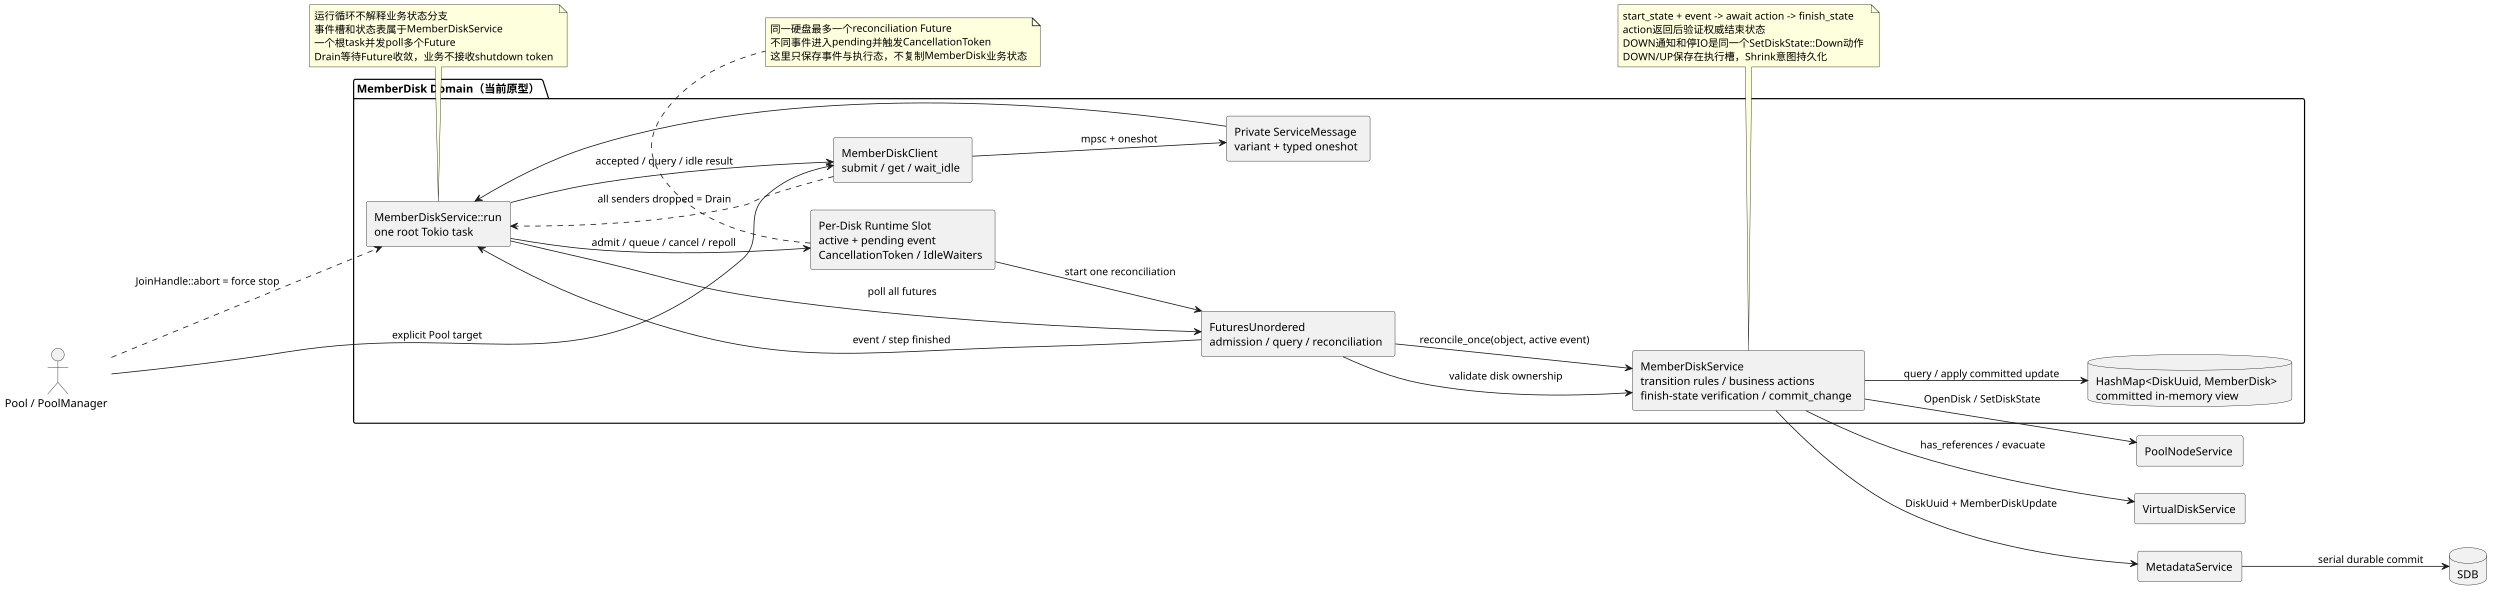
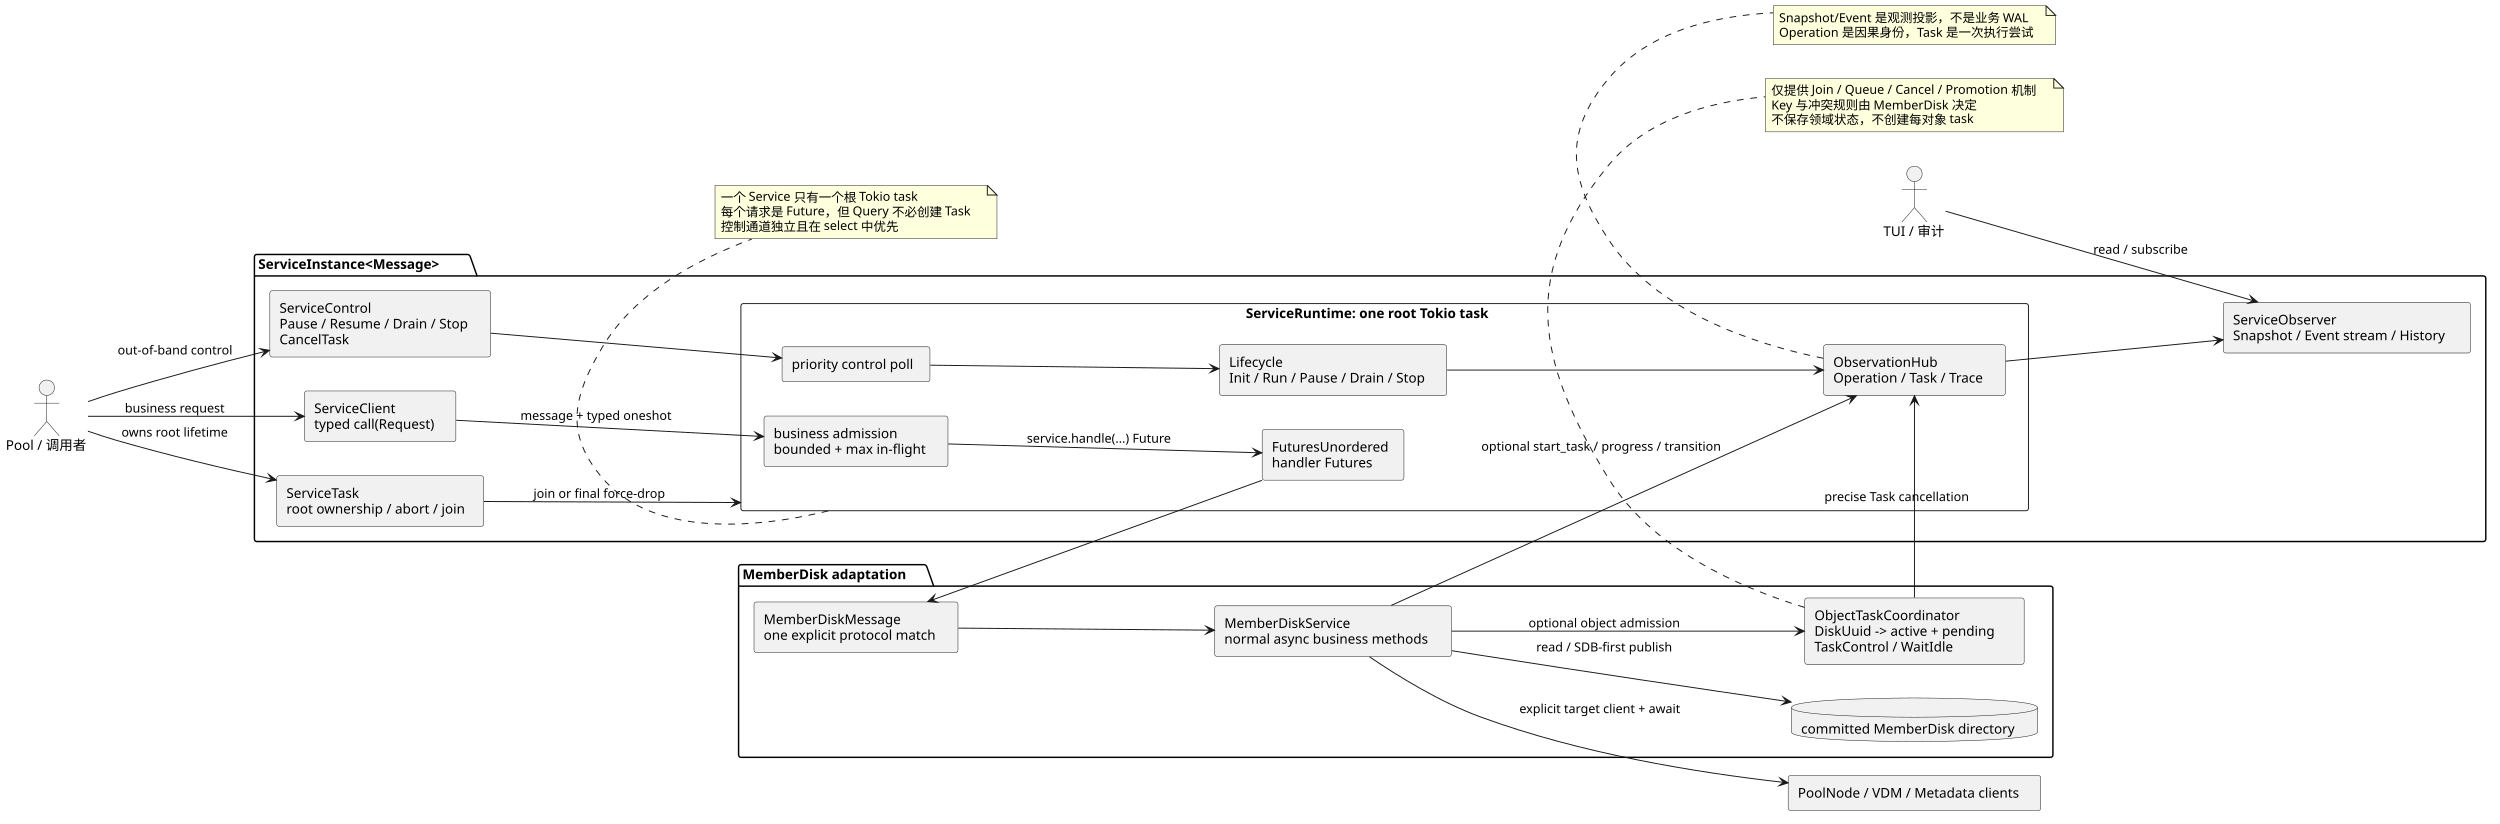
- <svg xmlns="http://www.w3.org/2000/svg" contentStyleType="text/css" data-diagram-type="DESCRIPTION" height="757px" preserveAspectRatio="none" style="width:3162px;height:757px;background:#FFFFFF;" version="1.1" viewBox="0 0 3162 757" width="3162px" zoomAndPan="magnify">
+ <svg xmlns="http://www.w3.org/2000/svg" contentStyleType="text/css" data-diagram-type="DESCRIPTION" height="855px" preserveAspectRatio="none" style="width:2595px;height:855px;background:#FFFFFF;" version="1.1" viewBox="0 0 2595 855" width="2595px" zoomAndPan="magnify">
  <defs />
  <g>
-     <g class="cluster" data-entity="MemberDisk Domain......" data-source-line="9" data-uid="ent0003" id="cluster_MemberDisk Domain......">
-       <path d="M449.76,100.31 L684.44,100.31 A3.75,3.75 0 0 1 686.94,102.81 L693.94,124.787 L2912.29,124.787 A2.5,2.5 0 0 1 2914.79,127.287 L2914.79,532.81 A2.5,2.5 0 0 1 2912.29,535.31 L449.76,535.31 A2.5,2.5 0 0 1 447.26,532.81 L447.26,102.81 A2.5,2.5 0 0 1 449.76,100.31" fill="none" style="stroke:#000000;stroke-width:1.5;" />
-       <line style="stroke:#000000;stroke-width:1.5;" x1="447.26" x2="693.94" y1="124.787" y2="124.787" />
-       <text fill="#000000" font-family="Microsoft YaHei" font-size="14" font-weight="bold" lengthAdjust="spacing" textLength="233.68" x="451.26" y="117.124">MemberDisk Domain（当前原型）</text>
-     </g>
-     <g class="entity" data-entity="Client" data-source-line="10" data-uid="ent0004" id="entity_Client">
-       <rect fill="#F1F1F1" height="56.955" rx="2.5" ry="2.5" style="stroke:#181818;stroke-width:0.5;" width="175.114" x="1054.38" y="173.83" />
-       <text fill="#000000" font-family="Microsoft YaHei" font-size="14" lengthAdjust="spacing" textLength="124.065" x="1064.38" y="198.643">MemberDiskClient</text>
-       <text fill="#000000" font-family="Microsoft YaHei" font-size="14" lengthAdjust="spacing" textLength="155.114" x="1064.38" y="217.121">submit / get / wait_idle</text>
-     </g>
-     <g class="entity" data-entity="Message" data-source-line="11" data-uid="ent0005" id="entity_Message">
-       <rect fill="#F1F1F1" height="56.955" rx="2.5" ry="2.5" style="stroke:#181818;stroke-width:0.5;" width="181.704" x="1551.17" y="146.83" />
-       <text fill="#000000" font-family="Microsoft YaHei" font-size="14" lengthAdjust="spacing" textLength="156.652" x="1561.17" y="171.643">Private ServiceMessage</text>
-       <text fill="#000000" font-family="Microsoft YaHei" font-size="14" lengthAdjust="spacing" textLength="161.704" x="1561.17" y="190.121">variant + typed oneshot</text>
-     </g>
-     <g class="entity" data-entity="Runtime" data-source-line="12" data-uid="ent0006" id="entity_Runtime">
-       <rect fill="#F1F1F1" height="56.955" rx="2.5" ry="2.5" style="stroke:#181818;stroke-width:0.5;" width="182.21" x="463.26" y="254.83" />
-       <text fill="#000000" font-family="Microsoft YaHei" font-size="14" lengthAdjust="spacing" textLength="162.21" x="473.26" y="279.644">MemberDiskService::run</text>
-       <text fill="#000000" font-family="Microsoft YaHei" font-size="14" lengthAdjust="spacing" textLength="130.491" x="473.26" y="298.121">one root Tokio task</text>
-     </g>
-     <g class="entity" data-entity="Slot" data-source-line="13" data-uid="ent0007" id="entity_Slot">
-       <rect fill="#F1F1F1" height="75.433" rx="2.5" ry="2.5" style="stroke:#181818;stroke-width:0.5;" width="233.172" x="1025.35" y="265.59" />
-       <text fill="#000000" font-family="Microsoft YaHei" font-size="14" lengthAdjust="spacing" textLength="147.007" x="1035.35" y="290.404">Per-Disk Runtime Slot</text>
-       <text fill="#000000" font-family="Microsoft YaHei" font-size="14" lengthAdjust="spacing" textLength="154.656" x="1035.35" y="308.881">active + pending event</text>
-       <text fill="#000000" font-family="Microsoft YaHei" font-size="14" lengthAdjust="spacing" textLength="213.172" x="1035.35" y="327.359">CancellationToken / IdleWaiters</text>
-     </g>
-     <g class="entity" data-entity="Futures" data-source-line="14" data-uid="ent0008" id="entity_Futures">
-       <rect fill="#F1F1F1" height="56.955" rx="2.5" ry="2.5" style="stroke:#181818;stroke-width:0.5;" width="244.807" x="1519.62" y="393.83" />
-       <text fill="#000000" font-family="Microsoft YaHei" font-size="14" lengthAdjust="spacing" textLength="122.144" x="1529.62" y="418.644">FuturesUnordered</text>
-       <text fill="#000000" font-family="Microsoft YaHei" font-size="14" lengthAdjust="spacing" textLength="224.807" x="1529.62" y="437.121">admission / query / reconciliation</text>
-     </g>
-     <g class="entity" data-entity="Service" data-source-line="15" data-uid="ent0009" id="entity_Service">
-       <rect fill="#F1F1F1" height="75.433" rx="2.5" ry="2.5" style="stroke:#181818;stroke-width:0.5;" width="293.54" x="2064.82" y="443.59" />
-       <text fill="#000000" font-family="Microsoft YaHei" font-size="14" lengthAdjust="spacing" textLength="132.87" x="2074.82" y="468.404">MemberDiskService</text>
-       <text fill="#000000" font-family="Microsoft YaHei" font-size="14" lengthAdjust="spacing" textLength="223.289" x="2074.82" y="486.881">transition rules / business actions</text>
-       <text fill="#000000" font-family="Microsoft YaHei" font-size="14" lengthAdjust="spacing" textLength="273.54" x="2074.82" y="505.359">finish-state verification / commit_change</text>
-     </g>
-     <g class="entity" data-entity="Objects" data-source-line="16" data-uid="ent0010" id="entity_Objects">
-       <path d="M2640.76,458.33 C2640.76,448.33 2769.77,448.33 2769.77,448.33 C2769.77,448.33 2898.78,448.33 2898.78,458.33 L2898.78,504.285 C2898.78,514.285 2769.77,514.285 2769.77,514.285 C2769.77,514.285 2640.76,514.285 2640.76,504.285 L2640.76,458.33" fill="#F1F1F1" style="stroke:#181818;stroke-width:0.5;" />
-       <path d="M2640.76,458.33 C2640.76,468.33 2769.77,468.33 2769.77,468.33 C2769.77,468.33 2898.78,468.33 2898.78,458.33" fill="none" style="stroke:#181818;stroke-width:0.5;" />
-       <text fill="#000000" font-family="Microsoft YaHei" font-size="14" lengthAdjust="spacing" textLength="238.02" x="2650.76" y="487.144">HashMap&lt;DiskUuid, MemberDisk&gt;</text>
-       <text fill="#000000" font-family="Microsoft YaHei" font-size="14" lengthAdjust="spacing" textLength="185.815" x="2650.76" y="505.621">committed in-memory view</text>
-     </g>
-     <g class="entity" data-entity="Caller" data-source-line="7" data-uid="ent0002" id="entity_Caller">
-       <ellipse cx="73.238" cy="448.57" fill="#F1F1F1" rx="8" ry="8" style="stroke:#181818;stroke-width:0.5;" />
-       <path d="M73.238,456.57 L73.238,483.57 M60.238,464.57 L86.238,464.57 M73.238,483.57 L60.238,498.57 M73.238,483.57 L86.238,498.57" fill="none" style="stroke:#181818;stroke-width:0.5;" />
-       <text fill="#000000" font-family="Microsoft YaHei" font-size="14" lengthAdjust="spacing" textLength="134.477" x="6" y="514.884">Pool / PoolManager</text>
-     </g>
-     <g class="entity" data-entity="Metadata" data-source-line="19" data-uid="ent0011" id="entity_Metadata">
-       <rect fill="#F1F1F1" height="38.477" rx="2.5" ry="2.5" style="stroke:#181818;stroke-width:0.5;" width="131.631" x="2703.96" y="697.07" />
-       <text fill="#000000" font-family="Microsoft YaHei" font-size="14" lengthAdjust="spacing" textLength="111.631" x="2713.96" y="721.884">MetadataService</text>
-     </g>
-     <g class="entity" data-entity="SDB" data-source-line="20" data-uid="ent0012" id="entity_SDB">
-       <path d="M3097.79,702.57 C3097.79,692.57 3121.554,692.57 3121.554,692.57 C3121.554,692.57 3145.318,692.57 3145.318,702.57 L3145.318,730.048 C3145.318,740.048 3121.554,740.048 3121.554,740.048 C3121.554,740.048 3097.79,740.048 3097.79,730.048 L3097.79,702.57" fill="#F1F1F1" style="stroke:#181818;stroke-width:0.5;" />
-       <path d="M3097.79,702.57 C3097.79,712.57 3121.554,712.57 3121.554,712.57 C3121.554,712.57 3145.318,712.57 3145.318,702.57" fill="none" style="stroke:#181818;stroke-width:0.5;" />
-       <text fill="#000000" font-family="Microsoft YaHei" font-size="14" lengthAdjust="spacing" textLength="27.528" x="3107.79" y="731.384">SDB</text>
-     </g>
-     <g class="entity" data-entity="Node" data-source-line="21" data-uid="ent0013" id="entity_Node">
-       <rect fill="#F1F1F1" height="38.477" rx="2.5" ry="2.5" style="stroke:#181818;stroke-width:0.5;" width="134.68" x="2702.44" y="551.07" />
-       <text fill="#000000" font-family="Microsoft YaHei" font-size="14" lengthAdjust="spacing" textLength="114.68" x="2712.44" y="575.884">PoolNodeService</text>
-     </g>
-     <g class="entity" data-entity="VD" data-source-line="22" data-uid="ent0014" id="entity_VD">
-       <rect fill="#F1F1F1" height="38.477" rx="2.5" ry="2.5" style="stroke:#181818;stroke-width:0.5;" width="139.745" x="2699.9" y="624.07" />
-       <text fill="#000000" font-family="Microsoft YaHei" font-size="14" lengthAdjust="spacing" textLength="119.745" x="2709.9" y="648.884">VirtualDiskService</text>
-     </g>
-     <g class="entity" data-entity="GMN32" data-source-line="43" data-uid="ent0033" id="entity_GMN32">
-       <path d="M391.48,6 L391.48,84.631 A0,0 0 0 0 391.48,84.631 L550.37,84.631 L554.37,254.49 L558.37,84.631 L717.263,84.631 A0,0 0 0 0 717.263,84.631 L717.263,16 L707.263,6 L391.48,6 A0,0 0 0 0 391.48,6" fill="#FEFFDD" style="stroke:#181818;stroke-width:0.5;" />
-       <path d="M707.263,6 L707.263,16 L717.263,16 L707.263,6" fill="#FEFFDD" style="stroke:#181818;stroke-width:0.5;" />
-       <text fill="#000000" font-family="Microsoft YaHei" font-size="13" lengthAdjust="spacing" textLength="169" x="397.48" y="24.755">运行循环不解释业务状态分支</text>
-       <text fill="#000000" font-family="Microsoft YaHei" font-size="13" lengthAdjust="spacing" textLength="240.379" x="397.48" y="41.913">事件槽和状态表属于MemberDiskService</text>
-       <text fill="#000000" font-family="Microsoft YaHei" font-size="13" lengthAdjust="spacing" textLength="179.721" x="397.48" y="59.071">一个根task并发poll多个Future</text>
-       <text fill="#000000" font-family="Microsoft YaHei" font-size="13" lengthAdjust="spacing" textLength="304.783" x="397.48" y="76.228">Drain等待Future收敛，业务不接收shutdown token</text>
-     </g>
-     <g class="entity" data-entity="GMN35" data-source-line="50" data-uid="ent0036" id="entity_GMN35">
-       <path d="M968.26,22.57 L968.26,84.043 L1315.618,84.043 L1315.618,32.57 L1305.618,22.57 L968.26,22.57" fill="#FEFFDD" style="stroke:#181818;stroke-width:0.5;" />
-       <path d="M1305.618,22.57 L1305.618,32.57 L1315.618,32.57 L1305.618,22.57" fill="#FEFFDD" style="stroke:#181818;stroke-width:1;" />
-       <text fill="#000000" font-family="Microsoft YaHei" font-size="13" lengthAdjust="spacing" textLength="231.753" x="974.26" y="41.325">同一硬盘最多一个reconciliation Future</text>
-       <text fill="#000000" font-family="Microsoft YaHei" font-size="13" lengthAdjust="spacing" textLength="283.442" x="974.26" y="58.483">不同事件进入pending并触发CancellationToken</text>
-       <text fill="#000000" font-family="Microsoft YaHei" font-size="13" lengthAdjust="spacing" textLength="326.358" x="974.26" y="75.641">这里只保存事件与执行态，不复制MemberDisk业务状态</text>
-     </g>
-     <g class="entity" data-entity="GMN38" data-source-line="56" data-uid="ent0039" id="entity_GMN38">
-       <path d="M2046.42,6 L2046.42,84.631 A0,0 0 0 0 2046.42,84.631 L2207.59,84.631 L2211.59,443.42 L2215.59,84.631 L2376.76,84.631 A0,0 0 0 0 2376.76,84.631 L2376.76,16 L2366.76,6 L2046.42,6 A0,0 0 0 0 2046.42,6" fill="#FEFFDD" style="stroke:#181818;stroke-width:0.5;" />
-       <path d="M2366.76,6 L2366.76,16 L2376.76,16 L2366.76,6" fill="#FEFFDD" style="stroke:#181818;stroke-width:0.5;" />
-       <text fill="#000000" font-family="Microsoft YaHei" font-size="13" lengthAdjust="spacing" textLength="306.249" x="2052.42" y="24.755">start_state + event -&gt; await action -&gt; finish_state</text>
-       <text fill="#000000" font-family="Microsoft YaHei" font-size="13" lengthAdjust="spacing" textLength="181.283" x="2052.42" y="41.913">action返回后验证权威结束状态</text>
-       <text fill="#000000" font-family="Microsoft YaHei" font-size="13" lengthAdjust="spacing" textLength="309.34" x="2052.42" y="59.071">DOWN通知和停IO是同一个SetDiskState::Down动作</text>
-       <text fill="#000000" font-family="Microsoft YaHei" font-size="13" lengthAdjust="spacing" textLength="262.526" x="2052.42" y="76.228">DOWN/UP保存在执行槽，Shrink意图持久化</text>
-     </g>
-     <g class="link" data-entity-1="Caller" data-entity-2="Client" data-source-line="24" data-uid="lnk15" id="link_Caller_Client">
-       <path d="M140.91,472.99 C199.27,467.08 286.23,457.37 361.48,445.31 C619.75,403.9 739.23,498.03 938.26,328.31 C967.15,303.67 940.12,273.81 968.26,248.31 C991.71,227.06 1018.016,216.663 1048.236,210.373" fill="none" id="Caller-to-Client" style="stroke:#181818;stroke-width:1;" />
-       <polygon fill="#181818" points="1054.11,209.15,1044.484,207.068,1049.215,210.169,1046.114,214.9,1054.11,209.15" style="stroke:#181818;stroke-width:1;" />
-       <text fill="#000000" font-family="Microsoft YaHei" font-size="13" lengthAdjust="spacing" textLength="117.171" x="495.87" y="428.065">explicit Pool target</text>
-     </g>
-     <g class="link" data-entity-1="Client" data-entity-2="Message" data-source-line="25" data-uid="lnk16" id="link_Client_Message">
-       <path d="M1229.98,197.59 C1319.91,192.72 1453.639,185.464 1544.749,180.534" fill="none" id="Client-to-Message" style="stroke:#181818;stroke-width:1;" />
-       <polygon fill="#181818" points="1550.74,180.21,1541.537,176.702,1545.747,180.48,1541.969,184.69,1550.74,180.21" style="stroke:#181818;stroke-width:1;" />
-       <text fill="#000000" font-family="Microsoft YaHei" font-size="13" lengthAdjust="spacing" textLength="101.137" x="1367.12" y="180.065">mpsc + oneshot</text>
-     </g>
-     <g class="link" data-entity-1="Message" data-entity-2="Runtime" data-source-line="26" data-uid="lnk17" id="link_Message_Runtime">
-       <path d="M1550.87,159.71 C1386.63,134.88 1029.55,97.58 747.26,185.31 C694.39,201.74 643.671,228.852 605.931,251.403" fill="none" id="Message-to-Runtime" style="stroke:#181818;stroke-width:1;" />
-       <polygon fill="#181818" points="600.78,254.48,610.558,253.297,605.072,251.915,606.454,246.43,600.78,254.48" style="stroke:#181818;stroke-width:1;" />
-     </g>
-     <g class="link" data-entity-1="Runtime" data-entity-2="Futures" data-source-line="27" data-uid="lnk18" id="link_Runtime_Futures">
-       <path d="M645.61,304.71 C677.69,312.26 714.06,320.74 747.26,328.31 C845.35,350.69 868.67,363.02 968.26,377.31 C1159.6,404.76 1378.003,415.335 1513.213,419.515" fill="none" id="Runtime-to-Futures" style="stroke:#181818;stroke-width:1;" />
-       <polygon fill="#181818" points="1519.21,419.7,1510.338,415.424,1514.212,419.546,1510.091,423.42,1519.21,419.7" style="stroke:#181818;stroke-width:1;" />
-       <text fill="#000000" font-family="Microsoft YaHei" font-size="13" lengthAdjust="spacing" textLength="89.013" x="1097.44" y="373.065">poll all futures</text>
-     </g>
-     <g class="link" data-entity-1="Futures" data-entity-2="Runtime" data-source-line="37" data-uid="lnk28" id="link_Futures_Runtime">
-       <path d="M1519.38,429.71 C1458.27,433.07 1383.05,436.65 1315.62,438.31 C1061.82,444.55 984.65,471.29 747.26,381.31 C696.89,362.22 647.698,336.544 609.718,315.154" fill="none" id="Futures-to-Runtime" style="stroke:#181818;stroke-width:1;" />
-       <polygon fill="#181818" points="604.49,312.21,610.369,320.112,608.847,314.664,614.295,313.141,604.49,312.21" style="stroke:#181818;stroke-width:1;" />
-       <text fill="#000000" font-family="Microsoft YaHei" font-size="13" lengthAdjust="spacing" textLength="127.213" x="1078.44" y="434.065">event / step finished</text>
-     </g>
-     <g class="link" data-entity-1="Futures" data-entity-2="Service" data-source-line="28" data-uid="lnk19" id="link_Futures_Service">
-       <path d="M1698.55,451.13 C1726.51,464.04 1761.4,477.81 1794.42,484.31 C1882.86,501.72 1977.951,501.812 2058.341,496.952" fill="none" id="Futures-to-Service" style="stroke:#181818;stroke-width:1;" />
-       <polygon fill="#181818" points="2064.33,496.59,2055.105,493.14,2059.339,496.892,2055.588,501.126,2064.33,496.59" style="stroke:#181818;stroke-width:1;" />
-       <text fill="#000000" font-family="Microsoft YaHei" font-size="13" lengthAdjust="spacing" textLength="145.875" x="1832.92" y="480.065">validate disk ownership</text>
-     </g>
-     <g class="link" data-entity-1="Futures" data-entity-2="Service" data-source-line="31" data-uid="lnk22" id="link_Futures_Service">
-       <path d="M1764.78,434.97 C1852.56,444.09 1965.482,455.83 2058.412,465.49" fill="none" id="Futures-to-Service-1" style="stroke:#181818;stroke-width:1;" />
-       <polygon fill="#181818" points="2064.38,466.11,2055.842,461.201,2059.407,465.593,2055.015,469.158,2064.38,466.11" style="stroke:#181818;stroke-width:1;" />
-       <text fill="#000000" font-family="Microsoft YaHei" font-size="13" lengthAdjust="spacing" textLength="220.867" x="1795.42" y="434.065">reconcile_once(object, active event)</text>
-     </g>
-     <g class="link" data-entity-1="Runtime" data-entity-2="Slot" data-source-line="29" data-uid="lnk20" id="link_Runtime_Slot">
-       <path d="M645.76,301.54 C677.69,307.14 713.94,312.55 747.26,315.31 C840.45,323.03 940.424,319.489 1018.924,314.129" fill="none" id="Runtime-to-Slot" style="stroke:#181818;stroke-width:1;" />
-       <polygon fill="#181818" points="1024.91,313.72,1015.658,310.342,1019.922,314.061,1016.203,318.324,1024.91,313.72" style="stroke:#181818;stroke-width:1;" />
-       <text fill="#000000" font-family="Microsoft YaHei" font-size="13" lengthAdjust="spacing" textLength="189.712" x="748.26" y="311.065">admit / queue / cancel / repoll</text>
-     </g>
-     <g class="link" data-entity-1="Slot" data-entity-2="Futures" data-source-line="30" data-uid="lnk21" id="link_Slot_Futures">
-       <path d="M1258.77,330.99 C1337.1,349.7 1434.494,372.966 1513.924,391.945" fill="none" id="Slot-to-Futures" style="stroke:#181818;stroke-width:1;" />
-       <polygon fill="#181818" points="1519.76,393.34,1511.936,387.358,1514.897,392.178,1510.077,395.139,1519.76,393.34" style="stroke:#181818;stroke-width:1;" />
-       <text fill="#000000" font-family="Microsoft YaHei" font-size="13" lengthAdjust="spacing" textLength="142.994" x="1346.62" y="348.065">start one reconciliation</text>
-     </g>
-     <g class="link" data-entity-1="Service" data-entity-2="Objects" data-source-line="32" data-uid="lnk23" id="link_Service_Objects">
-       <path d="M2358.72,481.31 C2446.27,481.31 2550.52,481.31 2634.65,481.31" fill="none" id="Service-to-Objects" style="stroke:#181818;stroke-width:1;" />
-       <polygon fill="#181818" points="2640.65,481.31,2631.65,477.31,2635.65,481.31,2631.65,485.31,2640.65,481.31" style="stroke:#181818;stroke-width:1;" />
-       <text fill="#000000" font-family="Microsoft YaHei" font-size="13" lengthAdjust="spacing" textLength="202.636" x="2407.76" y="477.065">query / apply committed update</text>
-     </g>
-     <g class="link" data-entity-1="Service" data-entity-2="Metadata" data-source-line="33" data-uid="lnk24" id="link_Service_Metadata">
-       <path d="M2246.17,519.25 C2282.06,557.28 2342.52,614.47 2406.76,645.31 C2503.48,691.73 2622.626,707.355 2697.586,712.925" fill="none" id="Service-to-Metadata" style="stroke:#181818;stroke-width:1;" />
-       <polygon fill="#181818" points="2703.57,713.37,2694.891,708.714,2698.584,713,2694.298,716.692,2703.57,713.37" style="stroke:#181818;stroke-width:1;" />
-       <text fill="#000000" font-family="Microsoft YaHei" font-size="13" lengthAdjust="spacing" textLength="198.371" x="2409.76" y="641.065">DiskUuid + MemberDiskUpdate</text>
-     </g>
-     <g class="link" data-entity-1="Metadata" data-entity-2="SDB" data-source-line="34" data-uid="lnk25" id="link_Metadata_SDB">
-       <path d="M2835.75,716.31 C2914.97,716.31 3038.8,716.31 3091.37,716.31" fill="none" id="Metadata-to-SDB" style="stroke:#181818;stroke-width:1;" />
-       <polygon fill="#181818" points="3097.37,716.31,3088.37,712.31,3092.37,716.31,3088.37,720.31,3097.37,716.31" style="stroke:#181818;stroke-width:1;" />
-       <text fill="#000000" font-family="Microsoft YaHei" font-size="13" lengthAdjust="spacing" textLength="135.218" x="2931.79" y="712.065">serial durable commit</text>
-     </g>
-     <g class="link" data-entity-1="Service" data-entity-2="Node" data-source-line="35" data-uid="lnk26" id="link_Service_Node">
-       <path d="M2358.72,504.69 C2469.92,522.49 2611.845,545.202 2696.245,558.702" fill="none" id="Service-to-Node" style="stroke:#181818;stroke-width:1;" />
-       <polygon fill="#181818" points="2702.17,559.65,2693.915,554.279,2697.233,558.86,2692.651,562.178,2702.17,559.65" style="stroke:#181818;stroke-width:1;" />
-       <text fill="#000000" font-family="Microsoft YaHei" font-size="13" lengthAdjust="spacing" textLength="151.918" x="2433.26" y="509.065">OpenDisk / SetDiskState</text>
-     </g>
-     <g class="link" data-entity-1="Service" data-entity-2="VD" data-source-line="36" data-uid="lnk27" id="link_Service_VD">
-       <path d="M2284.24,519.5 C2320.19,537.37 2364.9,557.66 2406.76,571.31 C2506.07,603.69 2619.74,623.185 2693.54,633.685" fill="none" id="Service-to-VD" style="stroke:#181818;stroke-width:1;" />
-       <polygon fill="#181818" points="2699.48,634.53,2691.133,629.302,2694.53,633.826,2690.006,637.222,2699.48,634.53" style="stroke:#181818;stroke-width:1;" />
-       <text fill="#000000" font-family="Microsoft YaHei" font-size="13" lengthAdjust="spacing" textLength="160.088" x="2428.76" y="567.065">has_references / evacuate</text>
-     </g>
-     <g class="link" data-entity-1="Runtime" data-entity-2="Client" data-source-line="38" data-uid="lnk29" id="link_Runtime_Client">
-       <path d="M645.92,256.21 C677.7,247.64 713.82,238.94 747.26,233.31 C851.88,215.7 967.875,208.307 1048.005,205.007" fill="none" id="Runtime-to-Client" style="stroke:#181818;stroke-width:1;" />
-       <polygon fill="#181818" points="1054,204.76,1044.843,201.134,1049.004,204.966,1045.172,209.127,1054,204.76" style="stroke:#181818;stroke-width:1;" />
-       <text fill="#000000" font-family="Microsoft YaHei" font-size="13" lengthAdjust="spacing" textLength="179.607" x="753.26" y="208.065">accepted / query / idle result</text>
-     </g>
-     <g class="link" data-entity-1="Client" data-entity-2="Runtime" data-source-line="39" data-uid="lnk30" id="link_Client_Runtime">
-       <path d="M1054.26,223.22 C1026.57,230.48 995.94,239.13 968.26,248.31 C954.63,252.83 952.27,257.17 938.26,260.31 C839.97,282.32 730.17,286.38 651.86,285.99" fill="none" id="Client-to-Runtime" style="stroke:#181818;stroke-width:1;stroke-dasharray:7,7;" />
-       <polygon fill="#181818" points="645.86,285.96,654.84,290.005,650.86,285.985,654.88,282.005,645.86,285.96" style="stroke:#181818;stroke-width:1;" />
-       <text fill="#000000" font-family="Microsoft YaHei" font-size="13" lengthAdjust="spacing" textLength="174.573" x="755.76" y="256.065">all senders dropped = Drain</text>
-     </g>
-     <g class="link" data-entity-1="Caller" data-entity-2="Runtime" data-source-line="40" data-uid="lnk31" id="link_Caller_Runtime">
-       <path d="M140.86,452.06 C230.86,415.24 385.027,352.182 477.087,314.512" fill="none" id="Caller-to-Runtime" style="stroke:#181818;stroke-width:1;stroke-dasharray:7,7;" />
-       <polygon fill="#181818" points="482.64,312.24,472.796,311.946,478.012,314.134,475.825,319.351,482.64,312.24" style="stroke:#181818;stroke-width:1;" />
-       <text fill="#000000" font-family="Microsoft YaHei" font-size="13" lengthAdjust="spacing" textLength="189.344" x="171.48" y="360.065">JoinHandle::abort = force stop</text>
-     </g>
-     <g class="link" data-entity-1="Slot" data-entity-2="GMN35" data-source-line="50" data-uid="lnk37" id="link_Slot_GMN35">
-       <path d="M1025.2,307.47 C960.73,302.91 885.3,284.89 842.76,230.81 C817.48,198.67 818.14,171.46 842.76,138.81 C872.77,99.03 920,76.81 968.14,64.67" fill="none" id="Slot-GMN35" style="stroke:#181818;stroke-width:1;stroke-dasharray:7,7;" />
+     <g class="cluster" data-qualified-name="ServiceInstance.Message." data-source-line="10" id="ent0003">
+       <path d="M266.58,264.13 L485.708,264.13 A3.75,3.75 0 0 1 488.208,266.63 L495.208,286.427 L2577.75,286.427 A2.5,2.5 0 0 1 2580.25,288.927 L2580.25,559.63 A2.5,2.5 0 0 1 2577.75,562.13 L266.58,562.13 A2.5,2.5 0 0 1 264.08,559.63 L264.08,266.63 A2.5,2.5 0 0 1 266.58,264.13" fill="none" style="stroke:#000000;stroke-width:1.5;" />
+       <line style="stroke:#000000;stroke-width:1.5;" x1="264.08" x2="495.208" y1="286.427" y2="286.427" />
+       <text fill="#000000" font-family="'Microsoft YaHei'" font-size="14" font-weight="700" lengthAdjust="spacing" textLength="218.128" x="268.08" y="279.125">ServiceInstance&lt;Message&gt;</text>
+     </g>
+     <g class="cluster" data-qualified-name="ServiceInstance.Message..Root" data-source-line="16" id="ent0008">
+       <rect fill="none" height="215" rx="2.5" ry="2.5" style="stroke:#181818;stroke-width:1;" width="1336.48" x="769.05" y="315.13" />
+       <text fill="#000000" font-family="'Microsoft YaHei'" font-size="14" font-weight="700" lengthAdjust="spacing" textLength="288.176" x="1293.202" y="330.125">ServiceRuntime: one root Tokio task</text>
+     </g>
+     <g class="cluster" data-qualified-name="MemberDisk adaptation" data-source-line="25" id="ent0014">
+       <path d="M769.15,586.13 L959.676,586.13 A3.75,3.75 0 0 1 962.176,588.63 L969.176,608.427 L2128.42,608.427 A2.5,2.5 0 0 1 2130.92,610.927 L2130.92,783.63 A2.5,2.5 0 0 1 2128.42,786.13 L769.15,786.13 A2.5,2.5 0 0 1 766.65,783.63 L766.65,588.63 A2.5,2.5 0 0 1 769.15,586.13" fill="none" style="stroke:#000000;stroke-width:1.5;" />
+       <line style="stroke:#000000;stroke-width:1.5;" x1="766.65" x2="969.176" y1="608.427" y2="608.427" />
+       <text fill="#000000" font-family="'Microsoft YaHei'" font-size="14" font-weight="700" lengthAdjust="spacing" textLength="189.526" x="770.65" y="601.125">MemberDisk adaptation</text>
+     </g>
+     <g class="entity" data-qualified-name="ServiceInstance.Message..Client" data-source-line="11" id="ent0004">
+       <rect fill="#F1F1F1" height="52.594" rx="2.5" ry="2.5" style="stroke:#181818;stroke-width:0.5;" width="157.088" x="316.1" y="405.83" />
+       <text fill="#000000" font-family="'Microsoft YaHei'" font-size="14" lengthAdjust="spacing" textLength="92.272" x="326.1" y="428.825">ServiceClient</text>
+       <text fill="#000000" font-family="'Microsoft YaHei'" font-size="14" lengthAdjust="spacing" textLength="137.088" x="326.1" y="445.122">typed call(Request)</text>
+     </g>
+     <g class="entity" data-qualified-name="ServiceInstance.Message..Control" data-source-line="12" id="ent0005">
+       <rect fill="#F1F1F1" height="68.891" rx="2.5" ry="2.5" style="stroke:#181818;stroke-width:0.5;" width="229.118" x="280.08" y="301.69" />
+       <text fill="#000000" font-family="'Microsoft YaHei'" font-size="14" lengthAdjust="spacing" textLength="102.655" x="290.08" y="324.685">ServiceControl</text>
+       <text fill="#000000" font-family="'Microsoft YaHei'" font-size="14" lengthAdjust="spacing" textLength="209.118" x="290.08" y="340.982">Pause / Resume / Drain / Stop</text>
+       <text fill="#000000" font-family="'Microsoft YaHei'" font-size="14" lengthAdjust="spacing" textLength="79.96" x="290.08" y="357.279">CancelTask</text>
+     </g>
+     <g class="entity" data-qualified-name="ServiceInstance.Message..Observer" data-source-line="13" id="ent0006">
+       <rect fill="#F1F1F1" height="52.594" rx="2.5" ry="2.5" style="stroke:#181818;stroke-width:0.5;" width="256.414" x="2307.84" y="313.83" />
+       <text fill="#000000" font-family="'Microsoft YaHei'" font-size="14" lengthAdjust="spacing" textLength="115.965" x="2317.84" y="336.825">ServiceObserver</text>
+       <text fill="#000000" font-family="'Microsoft YaHei'" font-size="14" lengthAdjust="spacing" textLength="236.414" x="2317.84" y="353.122">Snapshot / Event stream / History</text>
+     </g>
+     <g class="entity" data-qualified-name="ServiceInstance.Message..TaskOwner" data-source-line="14" id="ent0007">
+       <rect fill="#F1F1F1" height="52.594" rx="2.5" ry="2.5" style="stroke:#181818;stroke-width:0.5;" width="214.756" x="287.26" y="493.83" />
+       <text fill="#000000" font-family="'Microsoft YaHei'" font-size="14" lengthAdjust="spacing" textLength="84.273" x="297.26" y="516.825">ServiceTask</text>
+       <text fill="#000000" font-family="'Microsoft YaHei'" font-size="14" lengthAdjust="spacing" textLength="194.756" x="297.26" y="533.122">root ownership / abort / join</text>
+     </g>
+     <g class="entity" data-qualified-name="ServiceInstance.Message..Root.ControlPoll" data-source-line="17" id="ent0009">
+       <rect fill="#F1F1F1" height="36.297" rx="2.5" ry="2.5" style="stroke:#181818;stroke-width:0.5;" width="153.485" x="811.78" y="359.98" />
+       <text fill="#000000" font-family="'Microsoft YaHei'" font-size="14" lengthAdjust="spacing" textLength="133.485" x="821.78" y="382.975">priority control poll</text>
+     </g>
+     <g class="entity" data-qualified-name="ServiceInstance.Message..Root.Admission" data-source-line="18" id="ent0010">
+       <rect fill="#F1F1F1" height="52.594" rx="2.5" ry="2.5" style="stroke:#181818;stroke-width:0.5;" width="190.94" x="793.05" y="431.83" />
+       <text fill="#000000" font-family="'Microsoft YaHei'" font-size="14" lengthAdjust="spacing" textLength="136.377" x="803.05" y="454.825">business admission</text>
+       <text fill="#000000" font-family="'Microsoft YaHei'" font-size="14" lengthAdjust="spacing" textLength="170.94" x="803.05" y="471.122">bounded + max in-flight</text>
+     </g>
+     <g class="entity" data-qualified-name="ServiceInstance.Message..Root.Futures" data-source-line="19" id="ent0011">
+       <rect fill="#F1F1F1" height="52.594" rx="2.5" ry="2.5" style="stroke:#181818;stroke-width:0.5;" width="147.148" x="1310.14" y="445.83" />
+       <text fill="#000000" font-family="'Microsoft YaHei'" font-size="14" lengthAdjust="spacing" textLength="127.148" x="1320.14" y="468.825">FuturesUnordered</text>
+       <text fill="#000000" font-family="'Microsoft YaHei'" font-size="14" lengthAdjust="spacing" textLength="110.872" x="1320.14" y="485.122">handler Futures</text>
+     </g>
+     <g class="entity" data-qualified-name="ServiceInstance.Message..Root.Lifecycle" data-source-line="20" id="ent0012">
+       <rect fill="#F1F1F1" height="52.594" rx="2.5" ry="2.5" style="stroke:#181818;stroke-width:0.5;" width="235.831" x="1265.8" y="357.83" />
+       <text fill="#000000" font-family="'Microsoft YaHei'" font-size="14" lengthAdjust="spacing" textLength="61.414" x="1275.8" y="380.825">Lifecycle</text>
+       <text fill="#000000" font-family="'Microsoft YaHei'" font-size="14" lengthAdjust="spacing" textLength="215.831" x="1275.8" y="397.122">Init / Run / Pause / Drain / Stop</text>
+     </g>
+     <g class="entity" data-qualified-name="ServiceInstance.Message..Root.Hub" data-source-line="21" id="ent0013">
+       <rect fill="#F1F1F1" height="52.594" rx="2.5" ry="2.5" style="stroke:#181818;stroke-width:0.5;" width="188.636" x="1892.9" y="357.83" />
+       <text fill="#000000" font-family="'Microsoft YaHei'" font-size="14" lengthAdjust="spacing" textLength="113.538" x="1902.9" y="380.825">ObservationHub</text>
+       <text fill="#000000" font-family="'Microsoft YaHei'" font-size="14" lengthAdjust="spacing" textLength="168.636" x="1902.9" y="397.122">Operation / Task / Trace</text>
+     </g>
+     <g class="entity" data-qualified-name="MemberDisk adaptation.Message" data-source-line="26" id="ent0015">
+       <rect fill="#F1F1F1" height="52.594" rx="2.5" ry="2.5" style="stroke:#181818;stroke-width:0.5;" width="211.734" x="782.65" y="624.83" />
+       <text fill="#000000" font-family="'Microsoft YaHei'" font-size="14" lengthAdjust="spacing" textLength="149.017" x="792.65" y="647.825">MemberDiskMessage</text>
+       <text fill="#000000" font-family="'Microsoft YaHei'" font-size="14" lengthAdjust="spacing" textLength="191.734" x="792.65" y="664.122">one explicit protocol match</text>
+     </g>
+     <g class="entity" data-qualified-name="MemberDisk adaptation.Service" data-source-line="27" id="ent0016">
+       <rect fill="#F1F1F1" height="52.594" rx="2.5" ry="2.5" style="stroke:#181818;stroke-width:0.5;" width="245.757" x="1260.84" y="628.83" />
+       <text fill="#000000" font-family="'Microsoft YaHei'" font-size="14" lengthAdjust="spacing" textLength="139.398" x="1270.84" y="651.825">MemberDiskService</text>
+       <text fill="#000000" font-family="'Microsoft YaHei'" font-size="14" lengthAdjust="spacing" textLength="225.757" x="1270.84" y="668.122">normal async business methods</text>
+     </g>
+     <g class="entity" data-qualified-name="MemberDisk adaptation.Objects" data-source-line="28" id="ent0017">
+       <rect fill="#F1F1F1" height="68.891" rx="2.5" ry="2.5" style="stroke:#181818;stroke-width:0.5;" width="227.744" x="1873.34" y="620.69" />
+       <text fill="#000000" font-family="'Microsoft YaHei'" font-size="14" lengthAdjust="spacing" textLength="160.829" x="1883.34" y="643.685">ObjectTaskCoordinator</text>
+       <text fill="#000000" font-family="'Microsoft YaHei'" font-size="14" lengthAdjust="spacing" textLength="207.744" x="1883.34" y="659.982">DiskUuid -&gt; active + pending</text>
+       <text fill="#000000" font-family="'Microsoft YaHei'" font-size="14" lengthAdjust="spacing" textLength="154.383" x="1883.34" y="676.279">TaskControl / WaitIdle</text>
+     </g>
+     <g class="entity" data-qualified-name="MemberDisk adaptation.Metadata" data-source-line="29" id="ent0018">
+       <path d="M1859.52,734.48 C1859.52,724.48 1987.221,724.48 1987.221,724.48 C1987.221,724.48 2114.922,724.48 2114.922,734.48 L2114.922,759.777 C2114.922,769.777 1987.221,769.777 1987.221,769.777 C1987.221,769.777 1859.52,769.777 1859.52,759.777 L1859.52,734.48" fill="#F1F1F1" style="stroke:#181818;stroke-width:0.5;" />
+       <path d="M1859.52,734.48 C1859.52,744.48 1987.221,744.48 1987.221,744.48 C1987.221,744.48 2114.922,744.48 2114.922,734.48" fill="none" style="stroke:#181818;stroke-width:0.5;" />
+       <text fill="#000000" font-family="'Microsoft YaHei'" font-size="14" lengthAdjust="spacing" textLength="235.402" x="1869.52" y="761.475">committed MemberDisk directory</text>
+     </g>
+     <g class="entity" data-qualified-name="Owner" data-source-line="7" id="ent0001">
+       <ellipse cx="48.54" cy="402.48" fill="#F1F1F1" rx="8" ry="8" style="stroke:#181818;stroke-width:0.5;" />
+       <path d="M48.54,410.48 L48.54,437.48 M35.54,418.48 L61.54,418.48 M48.54,437.48 L35.54,452.48 M48.54,437.48 L61.54,452.48" fill="none" style="stroke:#181818;stroke-width:0.5;" />
+       <text fill="#000000" font-family="'Microsoft YaHei'" font-size="14" lengthAdjust="spacing" textLength="85.08" x="6" y="466.975">Pool / 调用者</text>
+     </g>
+     <g class="entity" data-qualified-name="Tui" data-source-line="8" id="ent0002">
+       <ellipse cx="1987.212" cy="180.48" fill="#F1F1F1" rx="8" ry="8" style="stroke:#181818;stroke-width:0.5;" />
+       <path d="M1987.212,188.48 L1987.212,215.48 M1974.212,196.48 L2000.212,196.48 M1987.212,215.48 L1974.212,230.48 M1987.212,215.48 L2000.212,230.48" fill="none" style="stroke:#181818;stroke-width:0.5;" />
+       <text fill="#000000" font-family="'Microsoft YaHei'" font-size="14" lengthAdjust="spacing" textLength="64.545" x="1954.94" y="244.975">TUI / 审计</text>
+     </g>
+     <g class="entity" data-qualified-name="Dependencies" data-source-line="32" id="ent0019">
+       <rect fill="#F1F1F1" height="36.297" rx="2.5" ry="2.5" style="stroke:#181818;stroke-width:0.5;" width="262.163" x="1856.14" y="804.98" />
+       <text fill="#000000" font-family="'Microsoft YaHei'" font-size="14" lengthAdjust="spacing" textLength="242.163" x="1866.14" y="827.975">PoolNode / VDM / Metadata clients</text>
+     </g>
+     <g class="entity" data-qualified-name="GMN38" data-source-line="54" id="ent0039">
+       <path d="M742.2,192.43 L742.2,247.828 L1034.842,247.828 L1034.842,202.43 L1024.842,192.43 L742.2,192.43" fill="#FEFFDD" style="stroke:#181818;stroke-width:0.5;" />
+       <path d="M1024.842,192.43 L1024.842,202.43 L1034.842,202.43 L1024.842,192.43" fill="#FEFFDD" style="stroke:#181818;stroke-width:1;" />
+       <text fill="#000000" font-family="'Microsoft YaHei'" font-size="13" lengthAdjust="spacing" textLength="217.928" x="748.2" y="209.497">一个 Service 只有一个根 Tokio task</text>
+       <text fill="#000000" font-family="'Microsoft YaHei'" font-size="13" lengthAdjust="spacing" textLength="271.642" x="748.2" y="224.63">每个请求是 Future，但 Query 不必创建 Task</text>
+       <text fill="#000000" font-family="'Microsoft YaHei'" font-size="13" lengthAdjust="spacing" textLength="189.89" x="748.2" y="239.762">控制通道独立且在 select 中优先</text>
+     </g>
+     <g class="entity" data-qualified-name="GMN41" data-source-line="60" id="ent0042">
+       <path d="M1832.6,81.43 L1832.6,136.828 L2141.841,136.828 L2141.841,91.43 L2131.841,81.43 L1832.6,81.43" fill="#FEFFDD" style="stroke:#181818;stroke-width:0.5;" />
+       <path d="M2131.841,81.43 L2131.841,91.43 L2141.841,91.43 L2131.841,81.43" fill="#FEFFDD" style="stroke:#181818;stroke-width:1;" />
+       <text fill="#000000" font-family="'Microsoft YaHei'" font-size="13" lengthAdjust="spacing" textLength="288.241" x="1838.6" y="98.497">仅提供 Join / Queue / Cancel / Promotion 机制</text>
+       <text fill="#000000" font-family="'Microsoft YaHei'" font-size="13" lengthAdjust="spacing" textLength="222.009" x="1838.6" y="113.63">Key 与冲突规则由 MemberDisk 决定</text>
+       <text fill="#000000" font-family="'Microsoft YaHei'" font-size="13" lengthAdjust="spacing" textLength="213.497" x="1838.6" y="128.762">不保存领域状态，不创建每对象 task</text>
+     </g>
+     <g class="entity" data-qualified-name="GMN44" data-source-line="66" id="ent0045">
+       <path d="M1840.63,6 L1840.63,46.266 L2133.799,46.266 L2133.799,16 L2123.799,6 L1840.63,6" fill="#FEFFDD" style="stroke:#181818;stroke-width:0.5;" />
+       <path d="M2123.799,6 L2123.799,16 L2133.799,16 L2123.799,6" fill="#FEFFDD" style="stroke:#181818;stroke-width:1;" />
+       <text fill="#000000" font-family="'Microsoft YaHei'" font-size="13" lengthAdjust="spacing" textLength="269.649" x="1846.63" y="23.067">Snapshot/Event 是观测投影，不是业务 WAL</text>
+       <text fill="#000000" font-family="'Microsoft YaHei'" font-size="13" lengthAdjust="spacing" textLength="272.169" x="1846.63" y="38.2">Operation 是因果身份，Task 是一次执行尝试</text>
+     </g>
+     <g class="link" data-entity-1="ent0001" data-entity-2="ent0004" data-link-type="dependency" data-source-line="34" id="lnk20">
+       <path d="M91.39,432.13 C147,432.13 241.32,432.13 310.89,432.13" fill="none" id="Owner-to-Client" style="stroke:#181818;stroke-width:1;" />
+       <polygon fill="#181818" points="315.89,432.13,306.89,428.13,310.89,432.13,306.89,436.13,315.89,432.13" style="stroke:#181818;stroke-width:1;stroke-linejoin:miter;stroke-miterlimit:10;" />
+       <text fill="#000000" font-family="'Microsoft YaHei'" font-size="13" lengthAdjust="spacing" textLength="110.494" x="129.58" y="428.197">business request</text>
+     </g>
+     <g class="link" data-entity-1="ent0001" data-entity-2="ent0005" data-link-type="dependency" data-source-line="35" id="lnk21">
+       <path d="M91.34,416.88 C101.05,413.52 111.39,410.08 121.08,407.13 C172.77,391.4 225.772,377.245 274.832,364.845" fill="none" id="Owner-to-Control" style="stroke:#181818;stroke-width:1;" />
+       <polygon fill="#181818" points="279.68,363.62,269.974,361.947,274.832,364.845,271.935,369.704,279.68,363.62" style="stroke:#181818;stroke-width:1;stroke-linejoin:miter;stroke-miterlimit:10;" />
+       <text fill="#000000" font-family="'Microsoft YaHei'" font-size="13" lengthAdjust="spacing" textLength="125.392" x="122.08" y="367.957">out-of-band control</text>
+     </g>
+     <g class="link" data-entity-1="ent0001" data-entity-2="ent0007" data-link-type="dependency" data-source-line="36" id="lnk22">
+       <path d="M91.28,447.58 C101,450.93 111.35,454.32 121.08,457.13 C175.2,472.79 231.346,486.121 281.926,497.191" fill="none" id="Owner-to-TaskOwner" style="stroke:#181818;stroke-width:1;" />
+       <polygon fill="#181818" points="286.81,498.26,278.873,492.428,281.926,497.191,277.163,500.243,286.81,498.26" style="stroke:#181818;stroke-width:1;stroke-linejoin:miter;stroke-miterlimit:10;" />
+       <text fill="#000000" font-family="'Microsoft YaHei'" font-size="13" lengthAdjust="spacing" textLength="117.381" x="126.08" y="453.197">owns root lifetime</text>
+     </g>
+     <g class="link" data-entity-1="ent0002" data-entity-2="ent0006" data-link-type="dependency" data-source-line="37" id="lnk23">
+       <path d="M2019.64,219.27 C2085.99,238.58 2237.749,282.734 2338.589,312.064" fill="none" id="Tui-to-Observer" style="stroke:#181818;stroke-width:1;" />
+       <polygon fill="#181818" points="2343.39,313.46,2335.865,307.106,2338.589,312.064,2333.631,314.787,2343.39,313.46" style="stroke:#181818;stroke-width:1;stroke-linejoin:miter;stroke-miterlimit:10;" />
+       <text fill="#000000" font-family="'Microsoft YaHei'" font-size="13" lengthAdjust="spacing" textLength="104.597" x="2172.84" y="263.417">read / subscribe</text>
+     </g>
+     <g class="link" data-entity-1="ent0004" data-entity-2="ent0010" data-link-type="dependency" data-source-line="38" id="lnk24">
+       <path d="M473.58,436.25 C560.13,440.83 694.857,447.946 787.687,452.856" fill="none" id="Client-to-Admission" style="stroke:#181818;stroke-width:1;" />
+       <polygon fill="#181818" points="792.68,453.12,783.904,448.65,787.687,452.856,783.481,456.639,792.68,453.12" style="stroke:#181818;stroke-width:1;stroke-linejoin:miter;stroke-miterlimit:10;" />
+       <text fill="#000000" font-family="'Microsoft YaHei'" font-size="13" lengthAdjust="spacing" textLength="171.26" x="540.2" y="435.877">message + typed oneshot</text>
+     </g>
+     <g class="link" data-entity-1="ent0005" data-entity-2="ent0009" data-link-type="dependency" data-source-line="39" id="lnk25">
+       <path d="M509.41,345.85 C602.2,353.77 725.718,364.314 806.458,371.214" fill="none" id="Control-to-ControlPoll" style="stroke:#181818;stroke-width:1;" />
+       <polygon fill="#181818" points="811.44,371.64,802.813,366.888,806.458,371.214,802.132,374.859,811.44,371.64" style="stroke:#181818;stroke-width:1;stroke-linejoin:miter;stroke-miterlimit:10;" />
+     </g>
+     <g class="link" data-entity-1="ent0009" data-entity-2="ent0012" data-link-type="dependency" data-source-line="40" id="lnk26">
+       <path d="M965.5,379.06 C1045.48,380.03 1167.43,381.509 1260.31,382.639" fill="none" id="ControlPoll-to-Lifecycle" style="stroke:#181818;stroke-width:1;" />
+       <polygon fill="#181818" points="1265.31,382.7,1256.359,378.591,1260.31,382.639,1256.262,386.59,1265.31,382.7" style="stroke:#181818;stroke-width:1;stroke-linejoin:miter;stroke-miterlimit:10;" />
+     </g>
+     <g class="link" data-entity-1="ent0010" data-entity-2="ent0011" data-link-type="dependency" data-source-line="41" id="lnk27">
+       <path d="M984.32,460.82 C1079.32,463.52 1218.502,467.468 1304.872,469.918" fill="none" id="Admission-to-Futures" style="stroke:#181818;stroke-width:1;" />
+       <polygon fill="#181818" points="1309.87,470.06,1300.987,465.806,1304.872,469.918,1300.76,473.803,1309.87,470.06" style="stroke:#181818;stroke-width:1;stroke-linejoin:miter;stroke-miterlimit:10;" />
+       <text fill="#000000" font-family="'Microsoft YaHei'" font-size="13" lengthAdjust="spacing" textLength="164.074" x="1065.84" y="459.537">service.handle(...) Future</text>
+     </g>
+     <g class="link" data-entity-1="ent0011" data-entity-2="ent0015" data-link-type="dependency" data-source-line="42" id="lnk28">
+       <path d="M1309.9,498.56 C1216.81,532.34 1061.24,588.804 967.79,622.724" fill="none" id="Futures-to-Message" style="stroke:#181818;stroke-width:1;" />
+       <polygon fill="#181818" points="963.09,624.43,972.915,625.119,967.79,622.724,970.185,617.599,963.09,624.43" style="stroke:#181818;stroke-width:1;stroke-linejoin:miter;stroke-miterlimit:10;" />
+     </g>
+     <g class="link" data-entity-1="ent0015" data-entity-2="ent0016" data-link-type="dependency" data-source-line="43" id="lnk29">
+       <path d="M994.72,651.98 C1072.66,652.62 1174.06,653.44 1255.73,654.1" fill="none" id="Message-to-Service" style="stroke:#181818;stroke-width:1;" />
+       <polygon fill="#181818" points="1260.73,654.14,1251.763,650.067,1255.73,654.1,1251.698,658.067,1260.73,654.14" style="stroke:#181818;stroke-width:1;stroke-linejoin:miter;stroke-miterlimit:10;" />
+     </g>
+     <g class="link" data-entity-1="ent0016" data-entity-2="ent0017" data-link-type="dependency" data-source-line="44" id="lnk30">
+       <path d="M1506.8,655.13 C1613.94,655.13 1763.53,655.13 1867.95,655.13" fill="none" id="Service-to-Objects" style="stroke:#181818;stroke-width:1;" />
+       <polygon fill="#181818" points="1872.95,655.13,1863.95,651.13,1867.95,655.13,1863.95,659.13,1872.95,655.13" style="stroke:#181818;stroke-width:1;stroke-linejoin:miter;stroke-miterlimit:10;" />
+       <text fill="#000000" font-family="'Microsoft YaHei'" font-size="13" lengthAdjust="spacing" textLength="166.855" x="1586.6" y="651.197">optional object admission</text>
+     </g>
+     <g class="link" data-entity-1="ent0016" data-entity-2="ent0013" data-link-type="dependency" data-source-line="45" id="lnk31">
+       <path d="M1444.04,628.41 C1559.18,576.53 1807.191,464.794 1922.341,412.914" fill="none" id="Service-to-Hub" style="stroke:#181818;stroke-width:1;" />
+       <polygon fill="#181818" points="1926.9,410.86,1917.051,410.91,1922.341,412.914,1920.338,418.204,1926.9,410.86" style="stroke:#181818;stroke-width:1;stroke-linejoin:miter;stroke-miterlimit:10;" />
+       <text fill="#000000" font-family="'Microsoft YaHei'" font-size="13" lengthAdjust="spacing" textLength="264.875" x="1537.6" y="467.857">optional start_task / progress / transition</text>
+     </g>
+     <g class="link" data-entity-1="ent0016" data-entity-2="ent0018" data-link-type="dependency" data-source-line="46" id="lnk32">
+       <path d="M1506.96,675.42 C1516.98,677.03 1526.96,678.62 1536.6,680.13 C1645.36,697.19 1764.153,714.826 1854.253,728.006" fill="none" id="Service-to-Metadata" style="stroke:#181818;stroke-width:1;" />
+       <polygon fill="#181818" points="1859.2,728.73,1850.874,723.469,1854.253,728.006,1849.716,731.385,1859.2,728.73" style="stroke:#181818;stroke-width:1;stroke-linejoin:miter;stroke-miterlimit:10;" />
+       <text fill="#000000" font-family="'Microsoft YaHei'" font-size="13" lengthAdjust="spacing" textLength="150.592" x="1594.6" y="676.197">read / SDB-first publish</text>
+     </g>
+     <g class="link" data-entity-1="ent0016" data-entity-2="ent0019" data-link-type="dependency" data-source-line="47" id="lnk33">
+       <path d="M1421.55,681.79 C1451.2,701.96 1494.71,728.75 1536.6,744.13 C1640.38,782.25 1759.592,801.719 1851.132,812.059" fill="none" id="Service-to-Dependencies" style="stroke:#181818;stroke-width:1;" />
+       <polygon fill="#181818" points="1856.1,812.62,1847.606,807.635,1851.132,812.059,1846.708,815.585,1856.1,812.62" style="stroke:#181818;stroke-width:1;stroke-linejoin:miter;stroke-miterlimit:10;" />
+       <text fill="#000000" font-family="'Microsoft YaHei'" font-size="13" lengthAdjust="spacing" textLength="185.18" x="1577.1" y="740.197">explicit target client + await</text>
+     </g>
+     <g class="link" data-entity-1="ent0017" data-entity-2="ent0013" data-link-type="dependency" data-source-line="48" id="lnk34">
+       <path d="M1987.22,620.26 C1987.22,565.36 1987.22,464.99 1987.22,415.73" fill="none" id="Objects-to-Hub" style="stroke:#181818;stroke-width:1;" />
+       <polygon fill="#181818" points="1987.22,410.73,1983.22,419.73,1987.22,415.73,1991.22,419.73,1987.22,410.73" style="stroke:#181818;stroke-width:1;stroke-linejoin:miter;stroke-miterlimit:10;" />
+       <text fill="#000000" font-family="'Microsoft YaHei'" font-size="13" lengthAdjust="spacing" textLength="164.189" x="1893.72" y="520.127">precise Task cancellation</text>
+     </g>
+     <g class="link" data-entity-1="ent0012" data-entity-2="ent0013" data-link-type="dependency" data-source-line="49" id="lnk35">
+       <path d="M1502.12,384.13 C1616.31,384.13 1782.53,384.13 1887.77,384.13" fill="none" id="Lifecycle-to-Hub" style="stroke:#181818;stroke-width:1;" />
+       <polygon fill="#181818" points="1892.77,384.13,1883.77,380.13,1887.77,384.13,1883.77,388.13,1892.77,384.13" style="stroke:#181818;stroke-width:1;stroke-linejoin:miter;stroke-miterlimit:10;" />
+     </g>
+     <g class="link" data-entity-1="ent0013" data-entity-2="ent0006" data-link-type="dependency" data-source-line="50" id="lnk36">
+       <path d="M2081.89,374.91 C2147.4,368.46 2230.714,360.25 2302.624,353.17" fill="none" id="Hub-to-Observer" style="stroke:#181818;stroke-width:1;" />
+       <polygon fill="#181818" points="2307.6,352.68,2298.251,349.581,2302.624,353.17,2299.035,357.543,2307.6,352.68" style="stroke:#181818;stroke-width:1;stroke-linejoin:miter;stroke-miterlimit:10;" />
+     </g>
+     <g class="link" data-entity-1="ent0007" data-entity-2="ent0008" data-link-type="dependency" data-source-line="51" id="lnk37">
+       <path d="M502.37,520.57 C574.14,520.86 669.49,521.247 747.361,521.564 C752.228,521.583 757.027,521.603 761.747,521.622 C764.107,521.632 761.448,521.621 763.768,521.63" fill="none" id="TaskOwner-to-Root" style="stroke:#181818;stroke-width:1;" />
+       <polygon fill="#181818" points="768.768,521.651,759.784,517.614,763.768,521.63,759.752,525.614,768.768,521.651" style="stroke:#181818;stroke-width:1;stroke-linejoin:miter;stroke-miterlimit:10;" />
+       <text fill="#000000" font-family="'Microsoft YaHei'" font-size="13" lengthAdjust="spacing" textLength="144.631" x="553.7" y="516.787">join or final force-drop</text>
+     </g>
+     <g class="link" data-entity-1="ent0008" data-entity-2="ent0039" data-link-type="association" data-source-line="54" id="lnk40">
+       <path d="M859.737,530.282 C857.524,530.83 855.207,531.388 852.794,531.949 C833.485,536.444 807.998,541.197 780.536,543.145 C725.612,547.04 662.79,539.71 625.7,496.63 C585.97,450.49 594.32,411.81 625.7,359.63 C659.31,303.74 723.69,269.05 780.32,248.24" fill="none" id="Root-GMN38" style="stroke:#181818;stroke-width:1;stroke-dasharray:7,7;" />
+     </g>
+     <g class="link" data-entity-1="ent0017" data-entity-2="ent0042" data-link-type="association" data-source-line="60" id="lnk43">
+       <path d="M1873.13,630.53 C1801.21,608.48 1713.85,568.17 1669.6,496.63 C1593.61,373.79 1577.85,283.19 1669.6,171.63 C1708.6,124.21 1772.15,105.88 1832.21,100.45" fill="none" id="Objects-GMN41" style="stroke:#181818;stroke-width:1;stroke-dasharray:7,7;" />
+     </g>
+     <g class="link" data-entity-1="ent0013" data-entity-2="ent0045" data-link-type="association" data-source-line="66" id="lnk46">
+       <path d="M1892.57,371.89 C1818.02,356.73 1718.75,323.04 1669.6,248.63 C1628.69,186.7 1621.84,138.45 1669.6,81.63 C1710.65,32.78 1778.13,16.43 1840.35,13.32" fill="none" id="Hub-GMN44" style="stroke:#181818;stroke-width:1;stroke-dasharray:7,7;" />
    </g>
  </g>
</svg>
